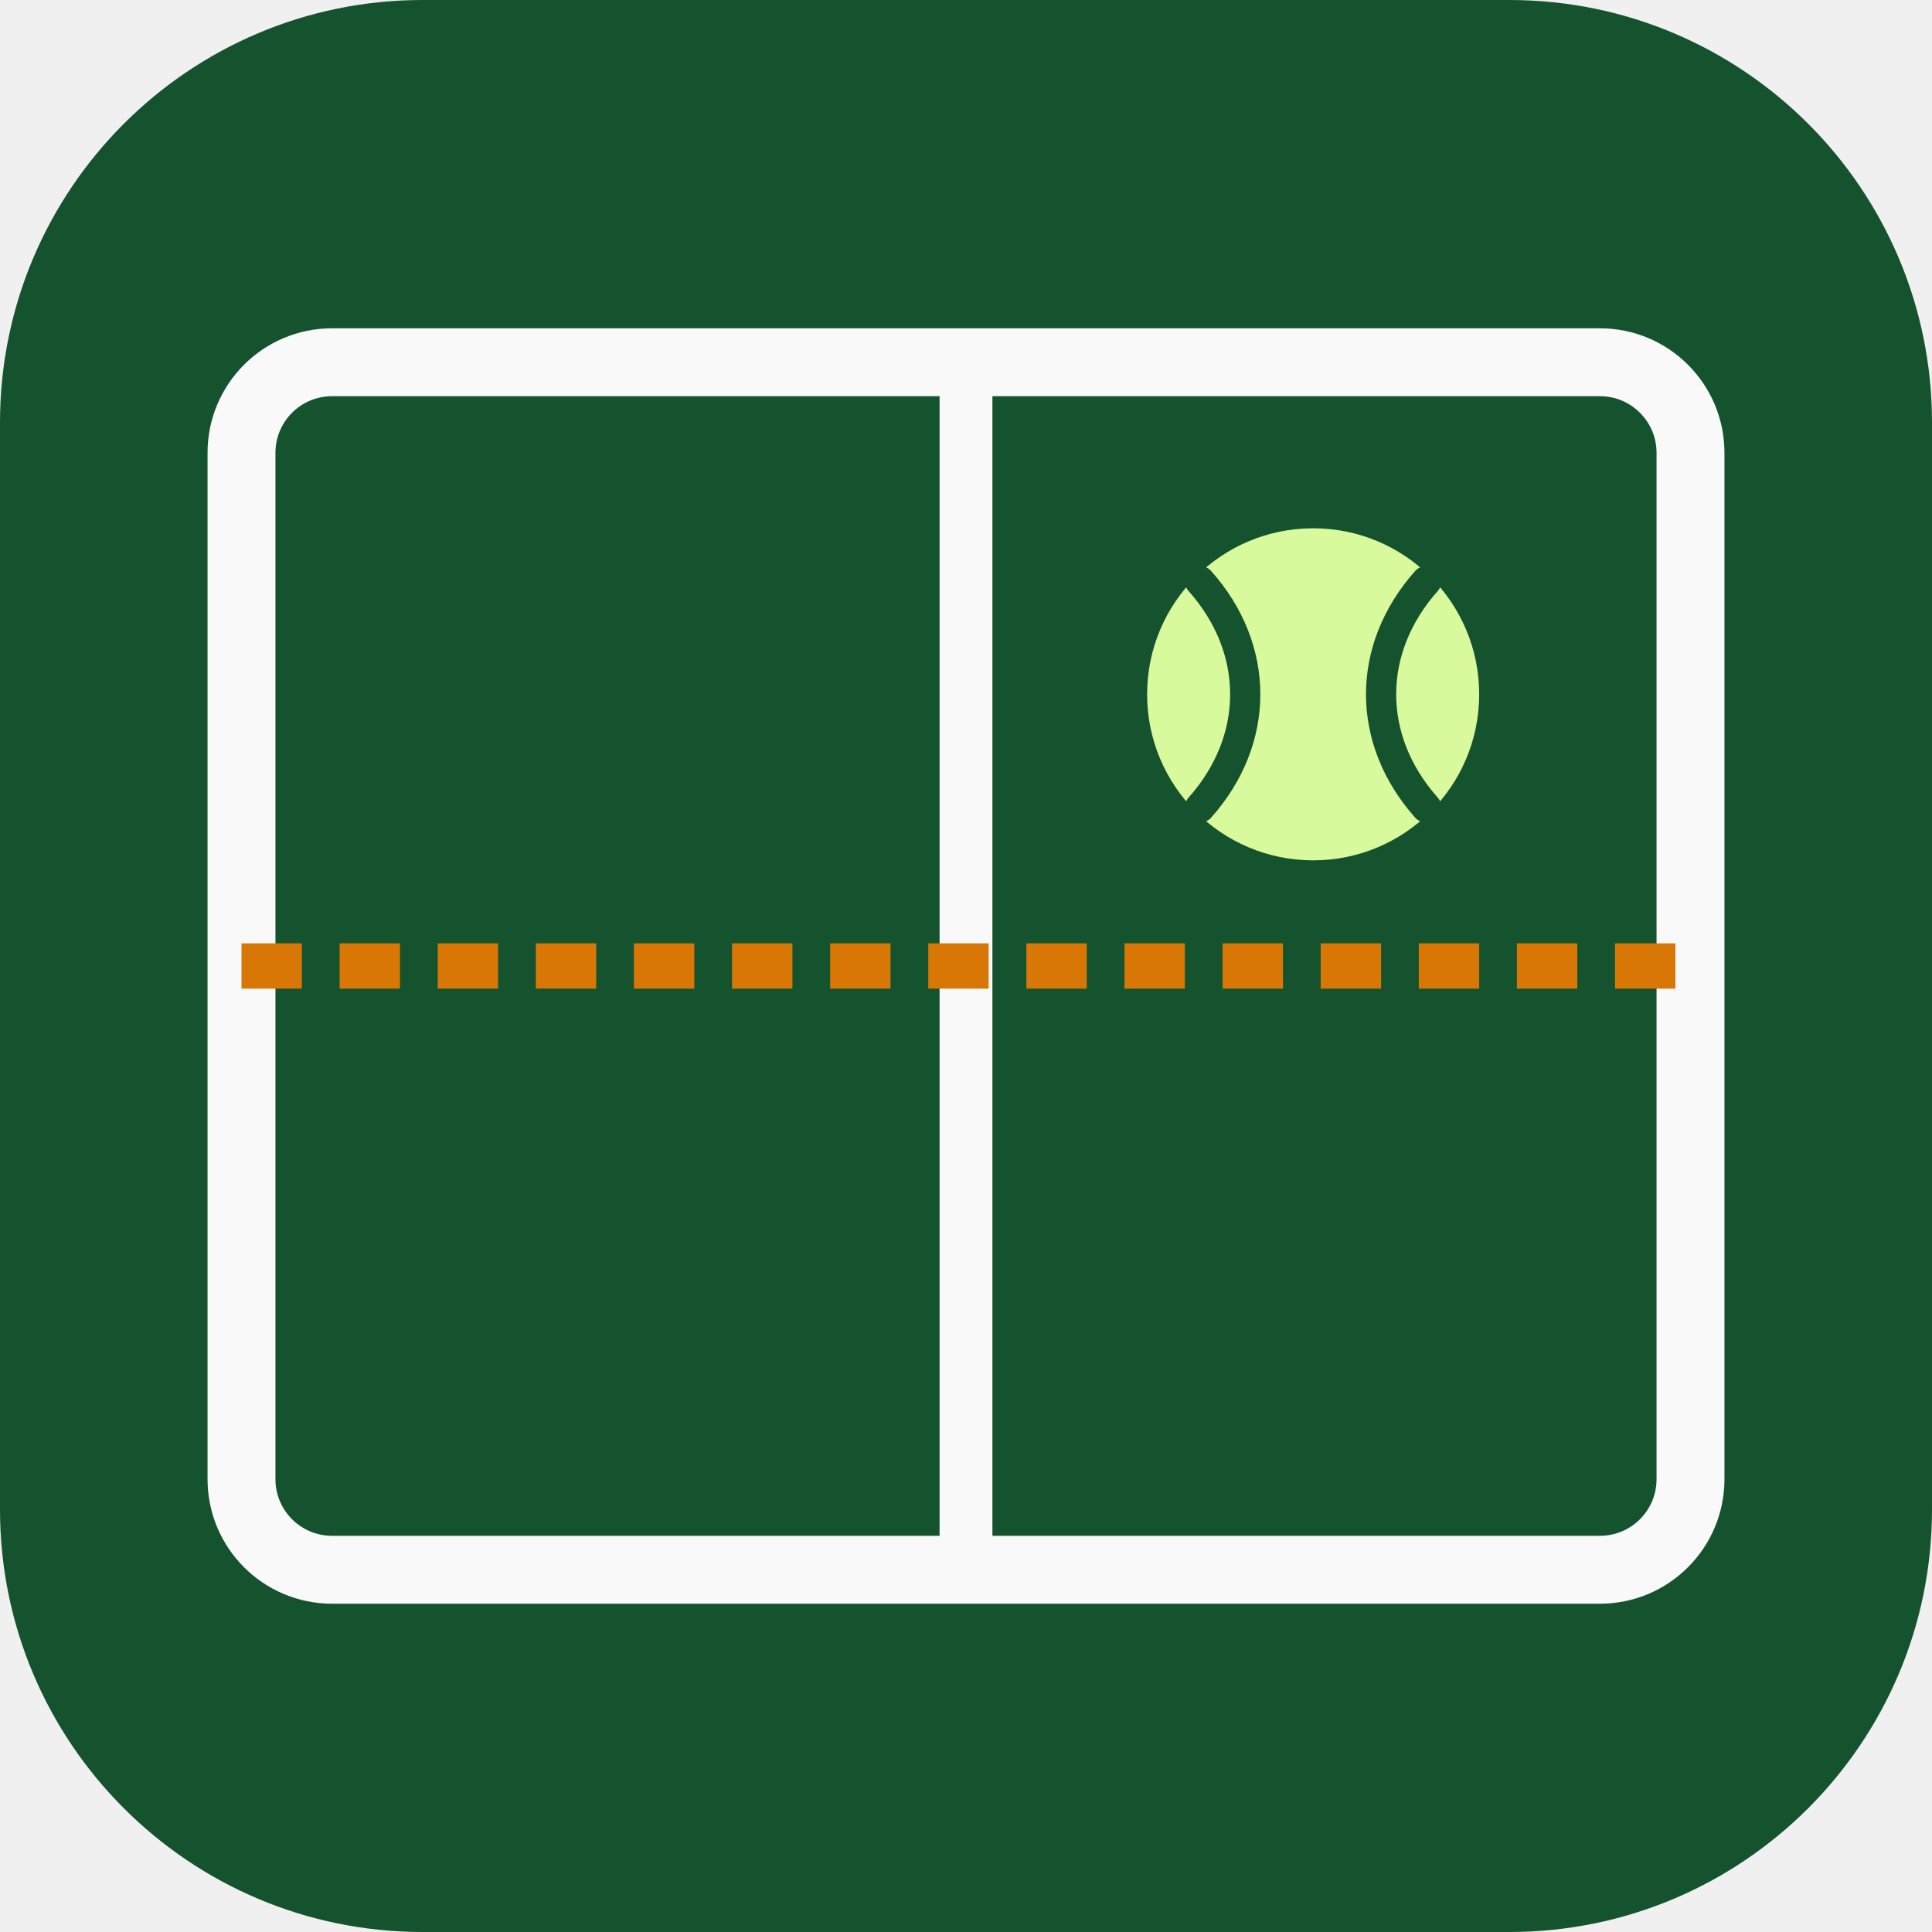
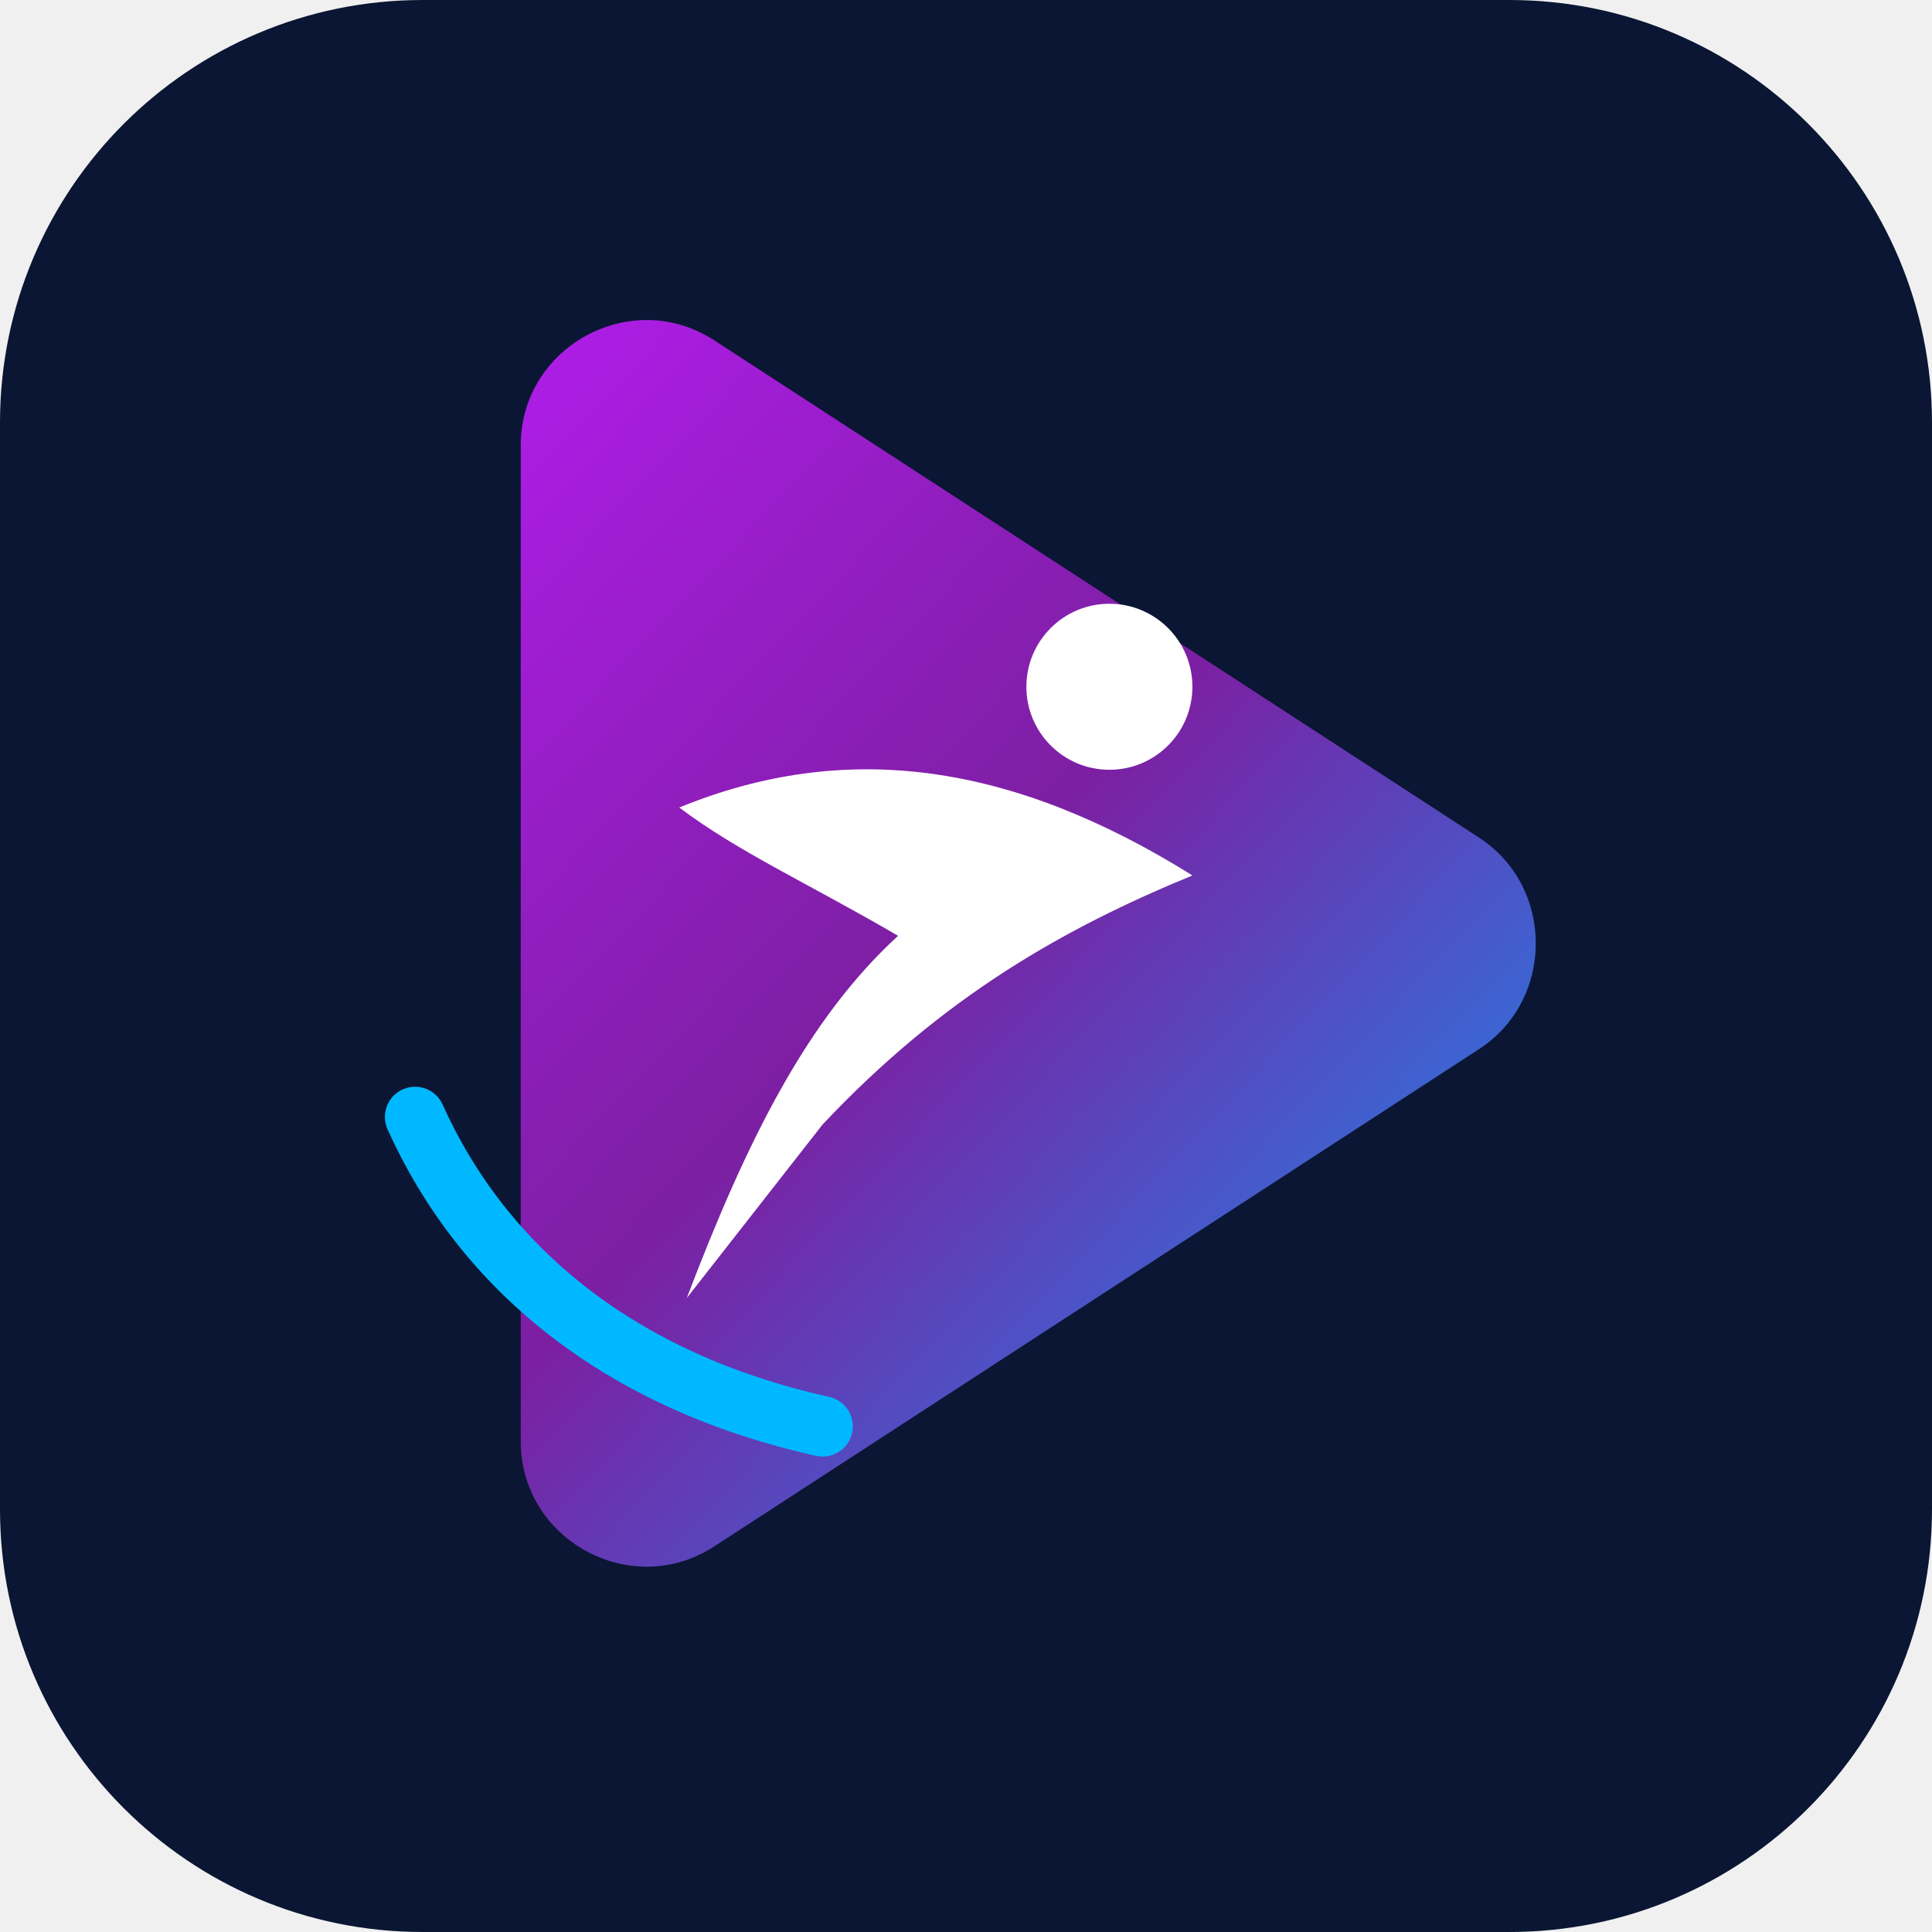
<svg xmlns="http://www.w3.org/2000/svg" viewBox="0 0 512 512" fill="none">
-   <rect width="512" height="512" rx="112" fill="#14532D" />
-   <rect x="64" y="96" width="384" height="320" rx="24" stroke="#F8F9F8" stroke-width="18" />
-   <line x1="256" y1="96" x2="256" y2="416" stroke="#F8F9F8" stroke-width="14" />
-   <line x1="64" y1="256" x2="448" y2="256" stroke="#D97706" stroke-width="12" stroke-dasharray="16 10" />
-   <circle cx="348" cy="184" r="44" fill="#D9F99D" />
-   <path d="M318 154C334 172 334 196 318 214" stroke="#14532D" stroke-width="8" stroke-linecap="round" />
-   <path d="M378 154C362 172 362 196 378 214" stroke="#14532D" stroke-width="8" stroke-linecap="round" />
+   <defs>
+     <linearGradient id="playpyGrad" x1="88" y1="88" x2="430" y2="412" gradientUnits="userSpaceOnUse">
+       <stop offset="0%" stop-color="#B91CF6" />
+       <stop offset="48%" stop-color="#7C1FA2" />
+       <stop offset="100%" stop-color="#00A6FF" />
+     </linearGradient>
+   </defs>
+   <rect width="512" height="512" rx="112" fill="#0A1633" />
+   <path d="M138 118C138 92 167 76 189 90L392 222C412 235 412 265 392 278L189 410C167 424 138 408 138 382V118Z" fill="url(#playpyGrad)" />
+   <circle cx="294" cy="182" r="22" fill="#FFFFFF" />
+   <path d="M180 214C224 196 268 202 316 232C282 246 250 264 218 298L182 344C198 302 214 270 238 248C214 234 196 226 180 214Z" fill="#FFFFFF" />
+   <path d="M110 296C128 336 164 366 218 378" stroke="#00B8FF" stroke-width="16" stroke-linecap="round" />
</svg>
